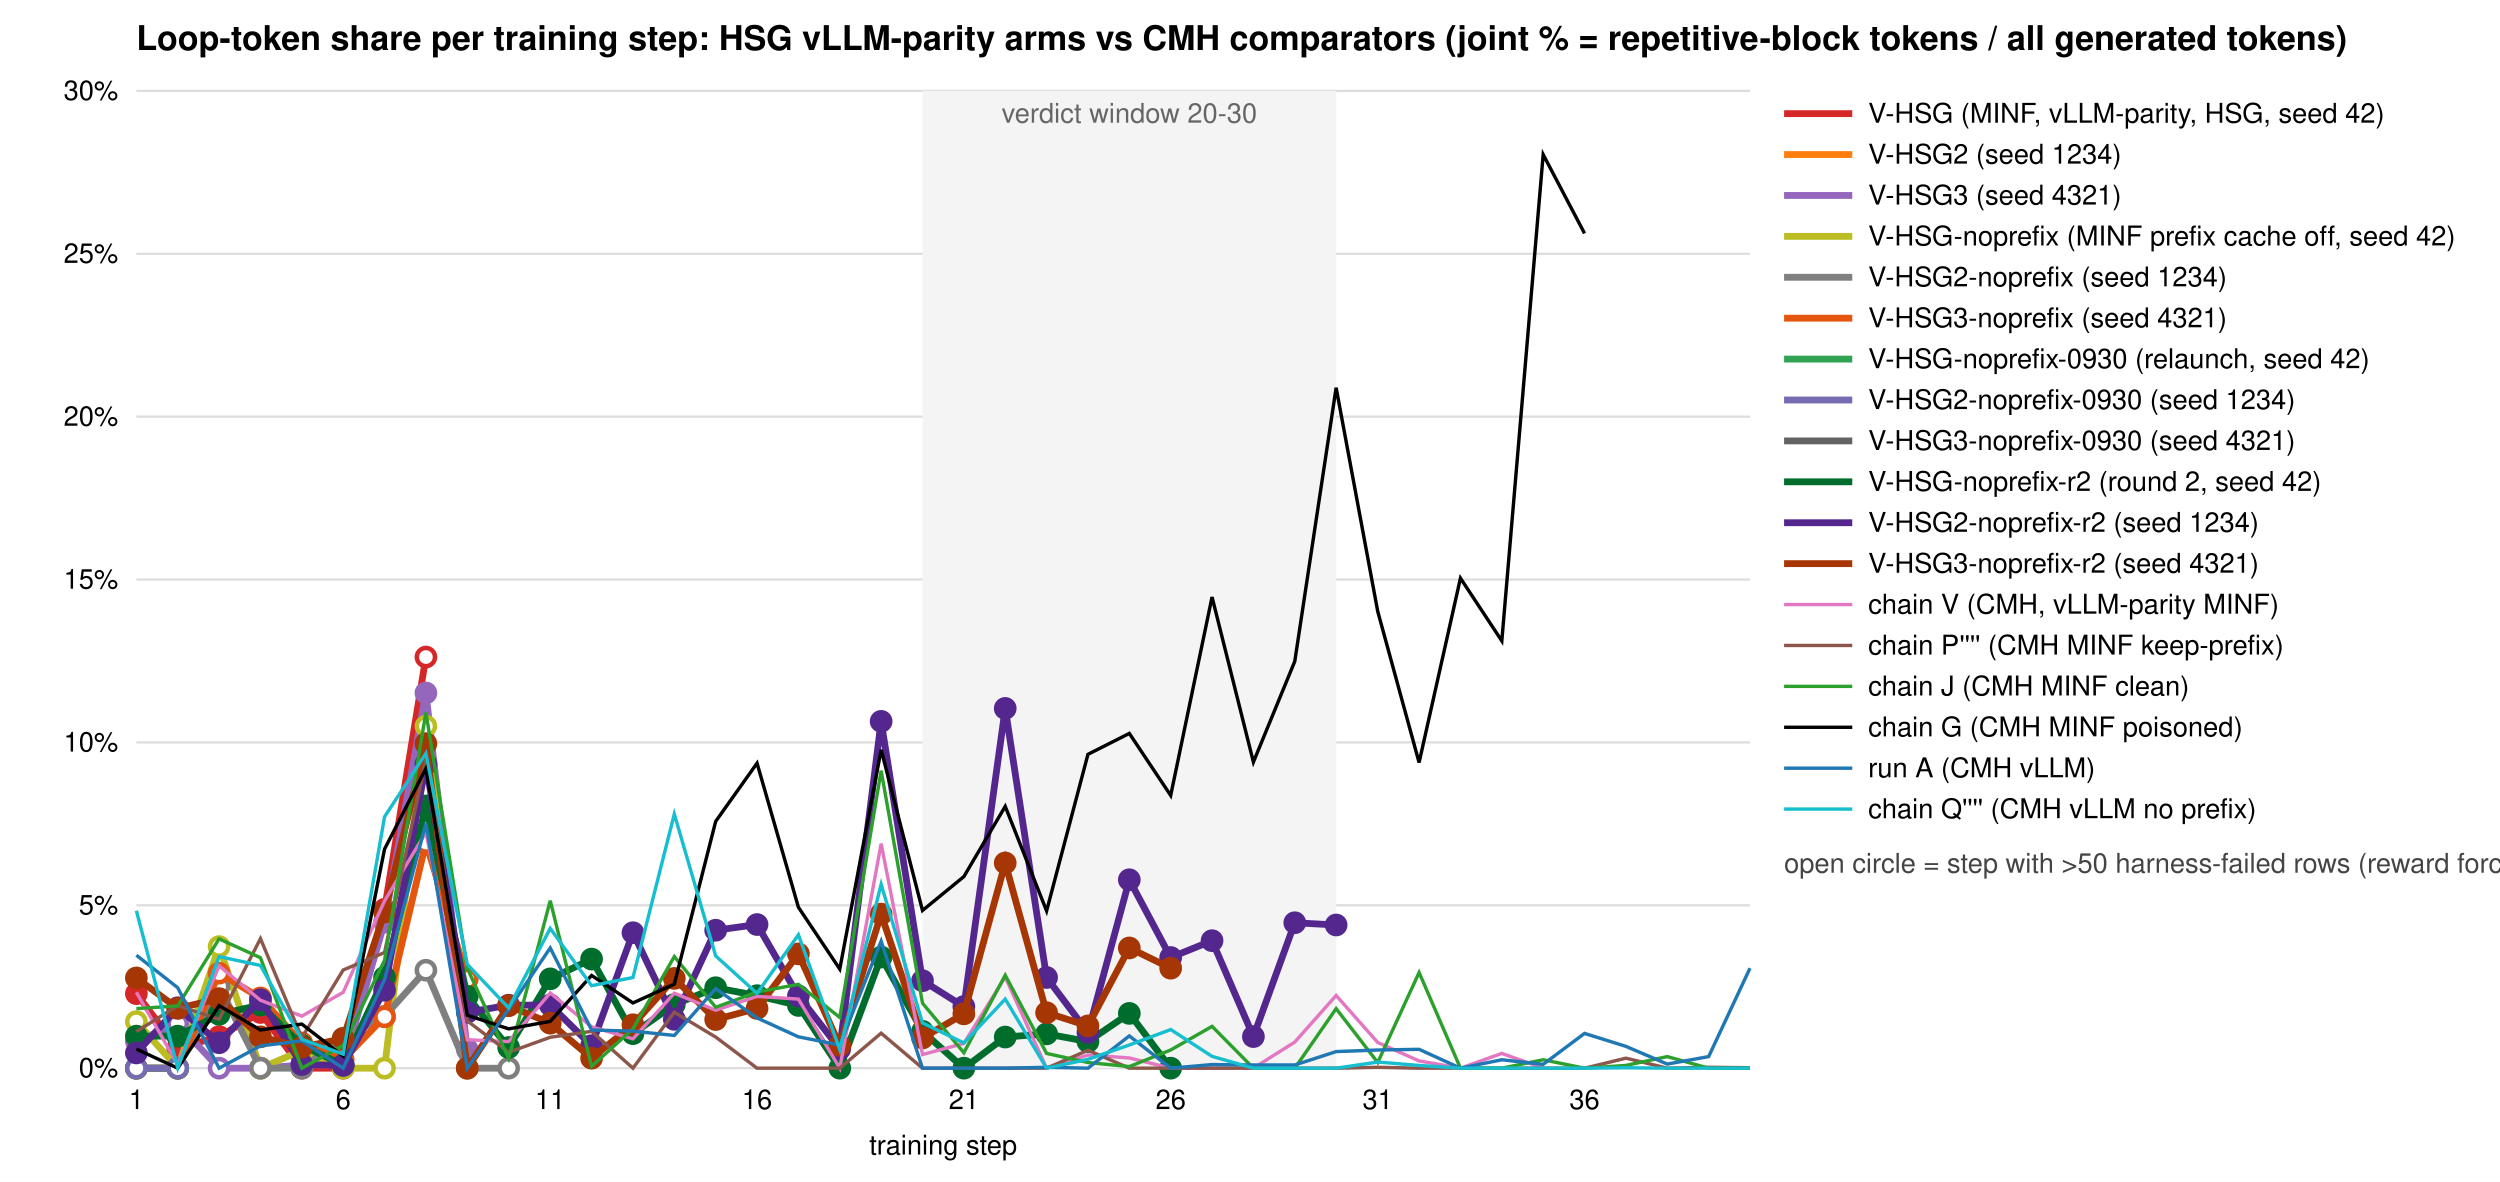
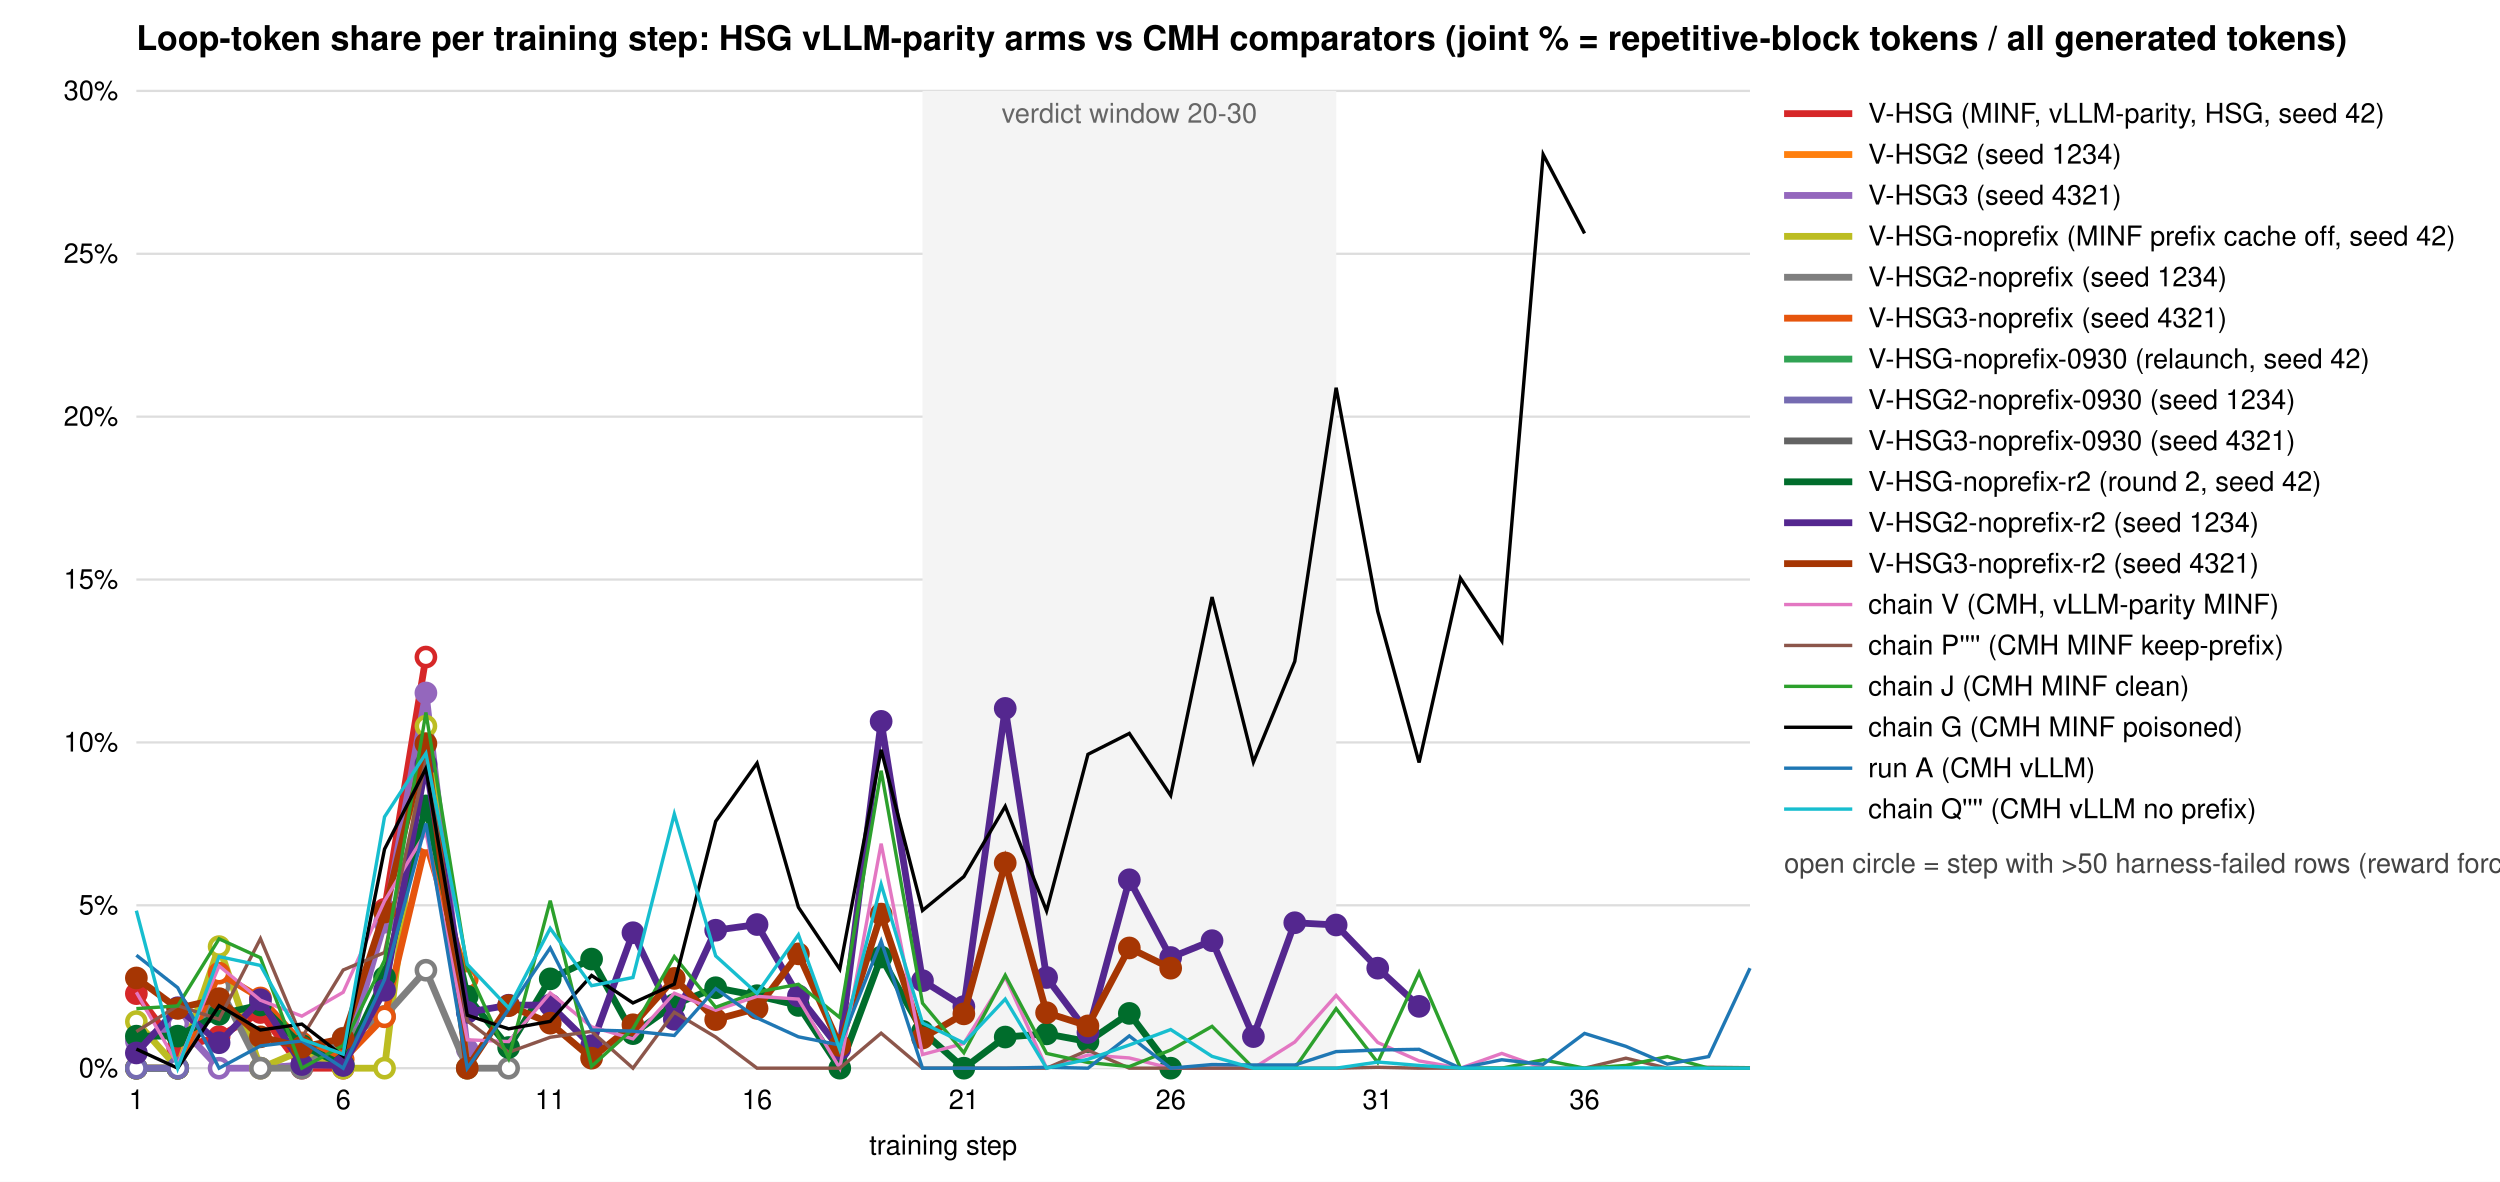
<svg xmlns="http://www.w3.org/2000/svg" width="1100" height="520" font-family="Helvetica,Arial" font-size="12">
  <rect width="1100" height="520" fill="white" />
  <text x="60" y="22" font-size="15" font-weight="bold">Loop-token share per training step: HSG vLLM-parity arms vs CMH comparators (joint % = repetitive-block tokens / all generated tokens)</text>
  <line x1="60" y1="470.0" x2="770" y2="470.0" stroke="#ddd" />
  <text x="52" y="474.0" text-anchor="end">0%</text>
  <line x1="60" y1="398.333" x2="770" y2="398.333" stroke="#ddd" />
  <text x="52" y="402.333" text-anchor="end">5%</text>
  <line x1="60" y1="326.667" x2="770" y2="326.667" stroke="#ddd" />
  <text x="52" y="330.667" text-anchor="end">10%</text>
  <line x1="60" y1="255.0" x2="770" y2="255.0" stroke="#ddd" />
  <text x="52" y="259.0" text-anchor="end">15%</text>
  <line x1="60" y1="183.333" x2="770" y2="183.333" stroke="#ddd" />
  <text x="52" y="187.333" text-anchor="end">20%</text>
  <line x1="60" y1="111.667" x2="770" y2="111.667" stroke="#ddd" />
  <text x="52" y="115.667" text-anchor="end">25%</text>
  <line x1="60" y1="40.0" x2="770" y2="40.0" stroke="#ddd" />
  <text x="52" y="44.0" text-anchor="end">30%</text>
  <text x="60.0" y="488" text-anchor="middle">1</text>
  <text x="151.026" y="488" text-anchor="middle">6</text>
  <text x="242.051" y="488" text-anchor="middle">11</text>
  <text x="333.077" y="488" text-anchor="middle">16</text>
  <text x="424.103" y="488" text-anchor="middle">21</text>
  <text x="515.128" y="488" text-anchor="middle">26</text>
  <text x="606.154" y="488" text-anchor="middle">31</text>
  <text x="697.179" y="488" text-anchor="middle">36</text>
  <text x="415.0" y="508" text-anchor="middle">training step</text>
  <rect x="405.897" y="40" width="182.051" height="430" fill="#f4f4f4" />
  <text x="496.923" y="54" text-anchor="middle" fill="#666">verdict window 20-30</text>
  <polyline fill="none" stroke="#d62728" stroke-width="3" points="60.0,437.2 78.2,461.2 96.4,456.1 114.6,445.5 132.8,470.0 151.0,470.0 169.2,400.1 187.4,289.1" />
  <circle cx="60.0" cy="437.2" r="4" fill="#d62728" stroke="#d62728" stroke-width="2" />
  <circle cx="78.2" cy="461.2" r="4" fill="#d62728" stroke="#d62728" stroke-width="2" />
  <circle cx="96.4" cy="456.1" r="4" fill="#d62728" stroke="#d62728" stroke-width="2" />
  <circle cx="114.6" cy="445.5" r="4" fill="#d62728" stroke="#d62728" stroke-width="2" />
  <circle cx="132.8" cy="470.0" r="4" fill="white" stroke="#d62728" stroke-width="2" />
  <circle cx="151.0" cy="470.0" r="4" fill="white" stroke="#d62728" stroke-width="2" />
  <circle cx="169.2" cy="400.1" r="4" fill="white" stroke="#d62728" stroke-width="2" />
  <circle cx="187.4" cy="289.1" r="4" fill="white" stroke="#d62728" stroke-width="2" />
  <line x1="785" y1="50" x2="815" y2="50" stroke="#d62728" stroke-width="3" />
  <text x="822" y="54">V-HSG (MINF, vLLM-parity, HSG, seed 42)</text>
  <polyline fill="none" stroke="#ff7f0e" stroke-width="3" points="60.0,470.0 78.2,470.0" />
  <circle cx="60.0" cy="470.0" r="4" fill="white" stroke="#ff7f0e" stroke-width="2" />
  <circle cx="78.2" cy="470.0" r="4" fill="white" stroke="#ff7f0e" stroke-width="2" />
  <line x1="785" y1="68" x2="815" y2="68" stroke="#ff7f0e" stroke-width="3" />
  <text x="822" y="72">V-HSG2 (seed 1234)</text>
  <polyline fill="none" stroke="#9467bd" stroke-width="3" points="60.0,458.1 78.2,450.5 96.4,470.0 114.6,470.0 132.8,468.6 151.0,468.5 169.2,405.8 187.4,304.9 205.6,461.8" />
  <circle cx="60.0" cy="458.1" r="4" fill="white" stroke="#9467bd" stroke-width="2" />
  <circle cx="78.2" cy="450.5" r="4" fill="white" stroke="#9467bd" stroke-width="2" />
  <circle cx="96.4" cy="470.0" r="4" fill="white" stroke="#9467bd" stroke-width="2" />
  <circle cx="114.6" cy="470.0" r="4" fill="white" stroke="#9467bd" stroke-width="2" />
  <circle cx="132.8" cy="468.6" r="4" fill="white" stroke="#9467bd" stroke-width="2" />
  <circle cx="151.0" cy="468.5" r="4" fill="white" stroke="#9467bd" stroke-width="2" />
  <circle cx="169.2" cy="405.8" r="4" fill="#9467bd" stroke="#9467bd" stroke-width="2" />
  <circle cx="187.4" cy="304.9" r="4" fill="#9467bd" stroke="#9467bd" stroke-width="2" />
  <circle cx="205.6" cy="461.8" r="4" fill="#9467bd" stroke="#9467bd" stroke-width="2" />
  <line x1="785" y1="86" x2="815" y2="86" stroke="#9467bd" stroke-width="3" />
  <text x="822" y="90">V-HSG3 (seed 4321)</text>
  <polyline fill="none" stroke="#bcbd22" stroke-width="3" points="60.0,449.5 78.2,470.0 96.4,416.5 114.6,470.0 132.8,462.2 151.0,470.0 169.2,470.0 187.4,319.5 205.6,470.0" />
  <circle cx="60.0" cy="449.5" r="4" fill="white" stroke="#bcbd22" stroke-width="2" />
  <circle cx="78.2" cy="470.0" r="4" fill="#bcbd22" stroke="#bcbd22" stroke-width="2" />
  <circle cx="96.4" cy="416.5" r="4" fill="white" stroke="#bcbd22" stroke-width="2" />
  <circle cx="114.6" cy="470.0" r="4" fill="white" stroke="#bcbd22" stroke-width="2" />
  <circle cx="132.8" cy="462.2" r="4" fill="white" stroke="#bcbd22" stroke-width="2" />
  <circle cx="151.0" cy="470.0" r="4" fill="white" stroke="#bcbd22" stroke-width="2" />
  <circle cx="169.2" cy="470.0" r="4" fill="white" stroke="#bcbd22" stroke-width="2" />
  <circle cx="187.4" cy="319.5" r="4" fill="white" stroke="#bcbd22" stroke-width="2" />
  <circle cx="205.6" cy="470.0" r="4" fill="white" stroke="#bcbd22" stroke-width="2" />
  <line x1="785" y1="104" x2="815" y2="104" stroke="#bcbd22" stroke-width="3" />
  <text x="822" y="108">V-HSG-noprefix (MINF prefix cache off, seed 42)</text>
  <polyline fill="none" stroke="#7f7f7f" stroke-width="3" points="60.0,470.0 78.2,470.0 96.4,434.0 114.6,470.0 132.8,470.0 151.0,456.8 169.2,447.2 187.4,426.9 205.6,470.0 223.8,470.0" />
  <circle cx="60.0" cy="470.0" r="4" fill="white" stroke="#7f7f7f" stroke-width="2" />
  <circle cx="78.2" cy="470.0" r="4" fill="white" stroke="#7f7f7f" stroke-width="2" />
  <circle cx="96.4" cy="434.0" r="4" fill="white" stroke="#7f7f7f" stroke-width="2" />
  <circle cx="114.6" cy="470.0" r="4" fill="white" stroke="#7f7f7f" stroke-width="2" />
  <circle cx="132.8" cy="470.0" r="4" fill="white" stroke="#7f7f7f" stroke-width="2" />
  <circle cx="151.0" cy="456.8" r="4" fill="white" stroke="#7f7f7f" stroke-width="2" />
  <circle cx="169.2" cy="447.2" r="4" fill="white" stroke="#7f7f7f" stroke-width="2" />
  <circle cx="187.4" cy="426.9" r="4" fill="white" stroke="#7f7f7f" stroke-width="2" />
  <circle cx="205.6" cy="470.0" r="4" fill="white" stroke="#7f7f7f" stroke-width="2" />
  <circle cx="223.8" cy="470.0" r="4" fill="white" stroke="#7f7f7f" stroke-width="2" />
  <line x1="785" y1="122" x2="815" y2="122" stroke="#7f7f7f" stroke-width="3" />
  <text x="822" y="126">V-HSG2-noprefix (seed 1234)</text>
  <polyline fill="none" stroke="#e6550d" stroke-width="3" points="60.0,470.0 78.2,470.0 96.4,428.2 114.6,439.1 132.8,458.9 151.0,466.2 169.2,447.4 187.4,370.7 205.6,430.8" />
  <circle cx="60.0" cy="470.0" r="4" fill="white" stroke="#e6550d" stroke-width="2" />
  <circle cx="78.2" cy="470.0" r="4" fill="white" stroke="#e6550d" stroke-width="2" />
  <circle cx="96.4" cy="428.2" r="4" fill="white" stroke="#e6550d" stroke-width="2" />
  <circle cx="114.6" cy="439.1" r="4" fill="white" stroke="#e6550d" stroke-width="2" />
  <circle cx="132.8" cy="458.9" r="4" fill="white" stroke="#e6550d" stroke-width="2" />
  <circle cx="151.0" cy="466.2" r="4" fill="#e6550d" stroke="#e6550d" stroke-width="2" />
  <circle cx="169.2" cy="447.4" r="4" fill="white" stroke="#e6550d" stroke-width="2" />
  <circle cx="187.4" cy="370.7" r="4" fill="white" stroke="#e6550d" stroke-width="2" />
  <circle cx="205.6" cy="430.8" r="4" fill="white" stroke="#e6550d" stroke-width="2" />
  <line x1="785" y1="140" x2="815" y2="140" stroke="#e6550d" stroke-width="3" />
  <text x="822" y="144">V-HSG3-noprefix (seed 4321)</text>
  <polyline fill="none" stroke="#31a354" stroke-width="3" points="60.0,470.0 78.2,470.0" />
  <circle cx="60.0" cy="470.0" r="4" fill="white" stroke="#31a354" stroke-width="2" />
  <circle cx="78.2" cy="470.0" r="4" fill="white" stroke="#31a354" stroke-width="2" />
  <line x1="785" y1="158" x2="815" y2="158" stroke="#31a354" stroke-width="3" />
  <text x="822" y="162">V-HSG-noprefix-0930 (relaunch, seed 42)</text>
  <polyline fill="none" stroke="#756bb1" stroke-width="3" points="60.0,470.0 78.2,470.0" />
  <circle cx="60.0" cy="470.0" r="4" fill="white" stroke="#756bb1" stroke-width="2" />
  <circle cx="78.2" cy="470.0" r="4" fill="white" stroke="#756bb1" stroke-width="2" />
  <line x1="785" y1="176" x2="815" y2="176" stroke="#756bb1" stroke-width="3" />
  <text x="822" y="180">V-HSG2-noprefix-0930 (seed 1234)</text>
  <line x1="785" y1="194" x2="815" y2="194" stroke="#636363" stroke-width="3" />
  <text x="822" y="198">V-HSG3-noprefix-0930 (seed 4321)</text>
  <polyline fill="none" stroke="#006d2c" stroke-width="3" points="60.0,455.9 78.2,455.9 96.4,446.3 114.6,442.2 132.8,460.0 151.0,468.6 169.2,430.0 187.4,354.6 205.6,438.4 223.8,460.9 242.1,430.7 260.3,422.0 278.5,454.8 296.7,442.0 314.9,434.6 333.1,438.1 351.3,442.4 369.5,470.0 387.7,421.1 405.9,453.8 424.1,470.0 442.3,456.3 460.5,454.9 478.7,458.3 496.9,445.9 515.1,470.0" />
  <circle cx="60.0" cy="455.9" r="4" fill="#006d2c" stroke="#006d2c" stroke-width="2" />
  <circle cx="78.2" cy="455.9" r="4" fill="#006d2c" stroke="#006d2c" stroke-width="2" />
  <circle cx="96.4" cy="446.3" r="4" fill="#006d2c" stroke="#006d2c" stroke-width="2" />
  <circle cx="114.6" cy="442.2" r="4" fill="#006d2c" stroke="#006d2c" stroke-width="2" />
  <circle cx="132.8" cy="460.0" r="4" fill="#006d2c" stroke="#006d2c" stroke-width="2" />
  <circle cx="151.0" cy="468.6" r="4" fill="#006d2c" stroke="#006d2c" stroke-width="2" />
  <circle cx="169.2" cy="430.0" r="4" fill="#006d2c" stroke="#006d2c" stroke-width="2" />
  <circle cx="187.4" cy="354.6" r="4" fill="#006d2c" stroke="#006d2c" stroke-width="2" />
  <circle cx="205.6" cy="438.4" r="4" fill="#006d2c" stroke="#006d2c" stroke-width="2" />
  <circle cx="223.8" cy="460.9" r="4" fill="#006d2c" stroke="#006d2c" stroke-width="2" />
  <circle cx="242.1" cy="430.7" r="4" fill="#006d2c" stroke="#006d2c" stroke-width="2" />
  <circle cx="260.3" cy="422.0" r="4" fill="#006d2c" stroke="#006d2c" stroke-width="2" />
  <circle cx="278.5" cy="454.8" r="4" fill="#006d2c" stroke="#006d2c" stroke-width="2" />
  <circle cx="296.7" cy="442.0" r="4" fill="#006d2c" stroke="#006d2c" stroke-width="2" />
  <circle cx="314.9" cy="434.6" r="4" fill="#006d2c" stroke="#006d2c" stroke-width="2" />
  <circle cx="333.1" cy="438.1" r="4" fill="#006d2c" stroke="#006d2c" stroke-width="2" />
  <circle cx="351.3" cy="442.4" r="4" fill="#006d2c" stroke="#006d2c" stroke-width="2" />
  <circle cx="369.5" cy="470.0" r="4" fill="#006d2c" stroke="#006d2c" stroke-width="2" />
  <circle cx="387.7" cy="421.1" r="4" fill="#006d2c" stroke="#006d2c" stroke-width="2" />
  <circle cx="405.9" cy="453.8" r="4" fill="#006d2c" stroke="#006d2c" stroke-width="2" />
  <circle cx="424.1" cy="470.0" r="4" fill="#006d2c" stroke="#006d2c" stroke-width="2" />
  <circle cx="442.3" cy="456.3" r="4" fill="#006d2c" stroke="#006d2c" stroke-width="2" />
  <circle cx="460.5" cy="454.9" r="4" fill="#006d2c" stroke="#006d2c" stroke-width="2" />
  <circle cx="478.7" cy="458.3" r="4" fill="#006d2c" stroke="#006d2c" stroke-width="2" />
  <circle cx="496.9" cy="445.9" r="4" fill="#006d2c" stroke="#006d2c" stroke-width="2" />
  <circle cx="515.1" cy="470.0" r="4" fill="#006d2c" stroke="#006d2c" stroke-width="2" />
  <line x1="785" y1="212" x2="815" y2="212" stroke="#006d2c" stroke-width="3" />
  <text x="822" y="216">V-HSG-noprefix-r2 (round 2, seed 42)</text>
-   <polyline fill="none" stroke="#54278f" stroke-width="3" points="60.0,463.3 78.2,443.4 96.4,458.8 114.6,439.9 132.8,468.4 151.0,468.8 169.2,435.7 187.4,336.2 205.6,445.4 223.8,442.3 242.1,442.2 260.3,460.1 278.5,410.4 296.7,448.5 314.9,409.3 333.1,406.8 351.3,438.2 369.5,461.5 387.7,317.4 405.9,431.5 424.1,442.9 442.3,311.7 460.5,430.1 478.7,454.3 496.9,387.1 515.1,421.3 533.3,413.9 551.5,456.1 569.7,406.0 587.9,407.0" />
+   <polyline fill="none" stroke="#54278f" stroke-width="3" points="60.0,463.3 78.2,443.4 96.4,458.8 114.6,439.9 132.8,468.4 151.0,468.8 169.2,435.7 187.4,336.2 205.6,445.4 223.8,442.3 242.1,442.2 260.3,460.1 278.5,410.4 296.7,448.5 314.9,409.3 333.1,406.8 351.3,438.2 369.5,461.5 387.7,317.4 405.9,431.5 424.1,442.9 442.3,311.7 460.5,430.1 478.7,454.3 496.9,387.1 515.1,421.3 533.3,413.9 551.5,456.1 569.7,406.0 587.9,407.0 606.2,426.0 624.4,442.8" />
  <circle cx="60.0" cy="463.3" r="4" fill="#54278f" stroke="#54278f" stroke-width="2" />
  <circle cx="78.2" cy="443.4" r="4" fill="#54278f" stroke="#54278f" stroke-width="2" />
  <circle cx="96.4" cy="458.8" r="4" fill="#54278f" stroke="#54278f" stroke-width="2" />
  <circle cx="114.6" cy="439.9" r="4" fill="#54278f" stroke="#54278f" stroke-width="2" />
  <circle cx="132.8" cy="468.4" r="4" fill="#54278f" stroke="#54278f" stroke-width="2" />
  <circle cx="151.0" cy="468.8" r="4" fill="#54278f" stroke="#54278f" stroke-width="2" />
  <circle cx="169.2" cy="435.7" r="4" fill="#54278f" stroke="#54278f" stroke-width="2" />
  <circle cx="187.4" cy="336.2" r="4" fill="#54278f" stroke="#54278f" stroke-width="2" />
  <circle cx="205.6" cy="445.4" r="4" fill="#54278f" stroke="#54278f" stroke-width="2" />
  <circle cx="223.8" cy="442.3" r="4" fill="#54278f" stroke="#54278f" stroke-width="2" />
  <circle cx="242.1" cy="442.2" r="4" fill="#54278f" stroke="#54278f" stroke-width="2" />
  <circle cx="260.3" cy="460.1" r="4" fill="#54278f" stroke="#54278f" stroke-width="2" />
  <circle cx="278.5" cy="410.4" r="4" fill="#54278f" stroke="#54278f" stroke-width="2" />
  <circle cx="296.7" cy="448.5" r="4" fill="#54278f" stroke="#54278f" stroke-width="2" />
  <circle cx="314.9" cy="409.3" r="4" fill="#54278f" stroke="#54278f" stroke-width="2" />
  <circle cx="333.1" cy="406.8" r="4" fill="#54278f" stroke="#54278f" stroke-width="2" />
  <circle cx="351.3" cy="438.2" r="4" fill="#54278f" stroke="#54278f" stroke-width="2" />
  <circle cx="369.5" cy="461.5" r="4" fill="#54278f" stroke="#54278f" stroke-width="2" />
  <circle cx="387.7" cy="317.4" r="4" fill="#54278f" stroke="#54278f" stroke-width="2" />
  <circle cx="405.9" cy="431.5" r="4" fill="#54278f" stroke="#54278f" stroke-width="2" />
  <circle cx="424.1" cy="442.9" r="4" fill="#54278f" stroke="#54278f" stroke-width="2" />
  <circle cx="442.3" cy="311.7" r="4" fill="#54278f" stroke="#54278f" stroke-width="2" />
  <circle cx="460.5" cy="430.1" r="4" fill="#54278f" stroke="#54278f" stroke-width="2" />
  <circle cx="478.7" cy="454.3" r="4" fill="#54278f" stroke="#54278f" stroke-width="2" />
  <circle cx="496.9" cy="387.1" r="4" fill="#54278f" stroke="#54278f" stroke-width="2" />
  <circle cx="515.1" cy="421.3" r="4" fill="#54278f" stroke="#54278f" stroke-width="2" />
  <circle cx="533.3" cy="413.9" r="4" fill="#54278f" stroke="#54278f" stroke-width="2" />
  <circle cx="551.5" cy="456.1" r="4" fill="#54278f" stroke="#54278f" stroke-width="2" />
  <circle cx="569.7" cy="406.0" r="4" fill="#54278f" stroke="#54278f" stroke-width="2" />
  <circle cx="587.9" cy="407.0" r="4" fill="#54278f" stroke="#54278f" stroke-width="2" />
+   <circle cx="606.2" cy="426.0" r="4" fill="#54278f" stroke="#54278f" stroke-width="2" />
+   <circle cx="624.4" cy="442.8" r="4" fill="#54278f" stroke="#54278f" stroke-width="2" />
  <line x1="785" y1="230" x2="815" y2="230" stroke="#54278f" stroke-width="3" />
  <text x="822" y="234">V-HSG2-noprefix-r2 (seed 1234)</text>
  <polyline fill="none" stroke="#a63603" stroke-width="3" points="60.0,430.3 78.2,443.7 96.4,439.4 114.6,456.2 132.8,460.7 151.0,457.0 169.2,401.3 187.4,327.2 205.6,470.0 223.8,442.5 242.1,450.2 260.3,465.6 278.5,450.9 296.7,430.5 314.9,448.6 333.1,443.7 351.3,419.7 369.5,460.0 387.7,402.2 405.9,456.7 424.1,446.1 442.3,379.7 460.5,445.6 478.7,451.4 496.9,417.1 515.1,426.0" />
  <circle cx="60.0" cy="430.3" r="4" fill="#a63603" stroke="#a63603" stroke-width="2" />
  <circle cx="78.2" cy="443.7" r="4" fill="#a63603" stroke="#a63603" stroke-width="2" />
  <circle cx="96.4" cy="439.4" r="4" fill="#a63603" stroke="#a63603" stroke-width="2" />
  <circle cx="114.6" cy="456.2" r="4" fill="#a63603" stroke="#a63603" stroke-width="2" />
  <circle cx="132.8" cy="460.7" r="4" fill="#a63603" stroke="#a63603" stroke-width="2" />
  <circle cx="151.0" cy="457.0" r="4" fill="#a63603" stroke="#a63603" stroke-width="2" />
  <circle cx="169.2" cy="401.3" r="4" fill="#a63603" stroke="#a63603" stroke-width="2" />
  <circle cx="187.4" cy="327.2" r="4" fill="#a63603" stroke="#a63603" stroke-width="2" />
  <circle cx="205.6" cy="470.0" r="4" fill="#a63603" stroke="#a63603" stroke-width="2" />
  <circle cx="223.8" cy="442.5" r="4" fill="#a63603" stroke="#a63603" stroke-width="2" />
  <circle cx="242.1" cy="450.2" r="4" fill="#a63603" stroke="#a63603" stroke-width="2" />
  <circle cx="260.3" cy="465.6" r="4" fill="#a63603" stroke="#a63603" stroke-width="2" />
  <circle cx="278.5" cy="450.9" r="4" fill="#a63603" stroke="#a63603" stroke-width="2" />
  <circle cx="296.7" cy="430.5" r="4" fill="#a63603" stroke="#a63603" stroke-width="2" />
  <circle cx="314.9" cy="448.6" r="4" fill="#a63603" stroke="#a63603" stroke-width="2" />
  <circle cx="333.1" cy="443.7" r="4" fill="#a63603" stroke="#a63603" stroke-width="2" />
  <circle cx="351.3" cy="419.7" r="4" fill="#a63603" stroke="#a63603" stroke-width="2" />
  <circle cx="369.5" cy="460.0" r="4" fill="#a63603" stroke="#a63603" stroke-width="2" />
  <circle cx="387.7" cy="402.2" r="4" fill="#a63603" stroke="#a63603" stroke-width="2" />
  <circle cx="405.9" cy="456.7" r="4" fill="#a63603" stroke="#a63603" stroke-width="2" />
  <circle cx="424.1" cy="446.1" r="4" fill="#a63603" stroke="#a63603" stroke-width="2" />
  <circle cx="442.3" cy="379.7" r="4" fill="#a63603" stroke="#a63603" stroke-width="2" />
  <circle cx="460.5" cy="445.6" r="4" fill="#a63603" stroke="#a63603" stroke-width="2" />
  <circle cx="478.7" cy="451.4" r="4" fill="#a63603" stroke="#a63603" stroke-width="2" />
  <circle cx="496.9" cy="417.1" r="4" fill="#a63603" stroke="#a63603" stroke-width="2" />
  <circle cx="515.1" cy="426.0" r="4" fill="#a63603" stroke="#a63603" stroke-width="2" />
  <line x1="785" y1="248" x2="815" y2="248" stroke="#a63603" stroke-width="3" />
  <text x="822" y="252">V-HSG3-noprefix-r2 (seed 4321)</text>
  <polyline fill="none" stroke="#e377c2" stroke-width="1.5" points="60.0,436.6 78.2,468.4 96.4,425.0 114.6,440.1 132.8,447.1 151.0,436.6 169.2,396.4 187.4,366.2 205.6,457.5 223.8,458.3 242.1,436.9 260.3,451.8 278.5,457.1 296.7,437.0 314.9,444.5 333.1,438.4 351.3,439.6 369.5,470.0 387.7,371.2 405.9,464.0 424.1,459.1 442.3,429.9 460.5,470.0 478.7,464.2 496.9,465.5 515.1,470.0 533.3,470.0 551.5,470.0 569.7,458.5 587.9,438.0 606.2,458.7 624.4,466.8 642.6,470.0 660.8,463.5 679.0,470.0" />
  <line x1="785" y1="266" x2="815" y2="266" stroke="#e377c2" stroke-width="1.5" />
  <text x="822" y="270">chain V (CMH, vLLM-parity MINF)</text>
  <polyline fill="none" stroke="#8c564b" stroke-width="1.5" points="60.0,453.9 78.2,442.5 96.4,448.5 114.6,413.0 132.8,456.6 151.0,426.8 169.2,419.1 187.4,334.3 205.6,449.2 223.8,463.0 242.1,456.4 260.3,453.8 278.5,470.0 296.7,445.4 314.9,456.3 333.1,470.0 351.3,470.0 369.5,470.0 387.7,454.6 405.9,470.0 424.1,470.0 442.3,470.0 460.5,470.0 478.7,462.1 496.9,470.0 515.1,470.0 533.3,470.0 551.5,470.0 569.7,470.0 587.9,470.0 606.2,469.6 624.4,470.0 642.6,470.0 660.8,470.0 679.0,470.0 697.2,470.0 715.4,465.6 733.6,470.0 751.8,469.6 770.0,469.8" />
  <line x1="785" y1="284" x2="815" y2="284" stroke="#8c564b" stroke-width="1.5" />
  <text x="822" y="288">chain P'''' (CMH MINF keep-prefix)</text>
  <polyline fill="none" stroke="#2ca02c" stroke-width="1.5" points="60.0,443.8 78.2,442.6 96.4,413.1 114.6,421.4 132.8,470.0 151.0,460.0 169.2,422.5 187.4,313.5 205.6,426.0 223.8,465.7 242.1,396.3 260.3,469.2 278.5,452.7 296.7,420.9 314.9,443.2 333.1,436.5 351.3,433.1 369.5,447.7 387.7,339.1 405.9,441.4 424.1,463.2 442.3,429.1 460.5,463.5 478.7,467.5 496.9,469.3 515.1,462.0 533.3,451.6 551.5,470.0 569.7,470.0 587.9,443.8 606.2,467.5 624.4,427.9 642.6,470.0 660.8,470.0 679.0,466.3 697.2,470.0 715.4,468.8 733.6,464.9 751.8,470.0 770.0,470.0" />
  <line x1="785" y1="302" x2="815" y2="302" stroke="#2ca02c" stroke-width="1.5" />
  <text x="822" y="306">chain J (CMH MINF clean)</text>
  <polyline fill="none" stroke="#000000" stroke-width="1.5" points="60.0,461.6 78.2,470.0 96.4,442.5 114.6,453.2 132.8,450.6 151.0,464.7 169.2,373.6 187.4,338.1 205.6,446.7 223.8,452.7 242.1,449.4 260.3,429.2 278.5,441.3 296.7,433.0 314.9,361.4 333.1,335.8 351.3,399.2 369.5,426.4 387.7,329.9 405.9,400.6 424.1,385.7 442.3,354.8 460.5,400.8 478.7,331.9 496.9,322.7 515.1,350.0 533.3,262.7 551.5,335.3 569.7,291.0 587.9,170.6 606.2,269.0 624.4,335.5 642.6,254.4 660.8,282.0 679.0,68.0 697.2,102.7" />
  <line x1="785" y1="320" x2="815" y2="320" stroke="#000000" stroke-width="1.5" />
  <text x="822" y="324">chain G (CMH MINF poisoned)</text>
  <polyline fill="none" stroke="#1f77b4" stroke-width="1.5" points="60.0,420.3 78.2,434.6 96.4,470.0 114.6,460.2 132.8,458.0 151.0,470.0 169.2,431.0 187.4,362.3 205.6,470.0 223.8,444.1 242.1,417.1 260.3,453.2 278.5,453.7 296.7,455.6 314.9,435.0 333.1,447.9 351.3,456.2 369.5,459.8 387.7,414.1 405.9,470.0 424.1,470.0 442.3,470.0 460.5,469.6 478.7,470.0 496.9,455.8 515.1,470.0 533.3,468.4 551.5,468.6 569.7,468.6 587.9,462.7 606.2,462.0 624.4,461.7 642.6,470.0 660.8,466.3 679.0,468.3 697.2,454.7 715.4,460.4 733.6,468.2 751.8,464.9 770.0,426.0" />
  <line x1="785" y1="338" x2="815" y2="338" stroke="#1f77b4" stroke-width="1.5" />
  <text x="822" y="342">run A (CMH vLLM)</text>
  <polyline fill="none" stroke="#17becf" stroke-width="1.5" points="60.0,400.7 78.2,470.0 96.4,420.9 114.6,424.8 132.8,457.3 151.0,463.8 169.2,359.4 187.4,331.5 205.6,424.3 223.8,443.5 242.1,408.5 260.3,433.7 278.5,430.1 296.7,358.2 314.9,420.6 333.1,437.1 351.3,411.3 369.5,461.8 387.7,389.1 405.9,450.1 424.1,458.9 442.3,439.6 460.5,470.0 478.7,466.1 496.9,459.8 515.1,453.0 533.3,464.8 551.5,470.0 569.7,470.0 587.9,470.0 606.2,467.3 624.4,468.8 642.6,470.0 660.8,470.0 679.0,470.0 697.2,470.0 715.4,469.8 733.6,470.0 751.8,470.0 770.0,470.0" />
  <line x1="785" y1="356" x2="815" y2="356" stroke="#17becf" stroke-width="1.5" />
  <text x="822" y="360">chain Q'''' (CMH vLLM no prefix)</text>
  <text x="785" y="384" fill="#444">open circle = step with &gt;50 harness-failed rows (reward forced 0)</text>
</svg>
